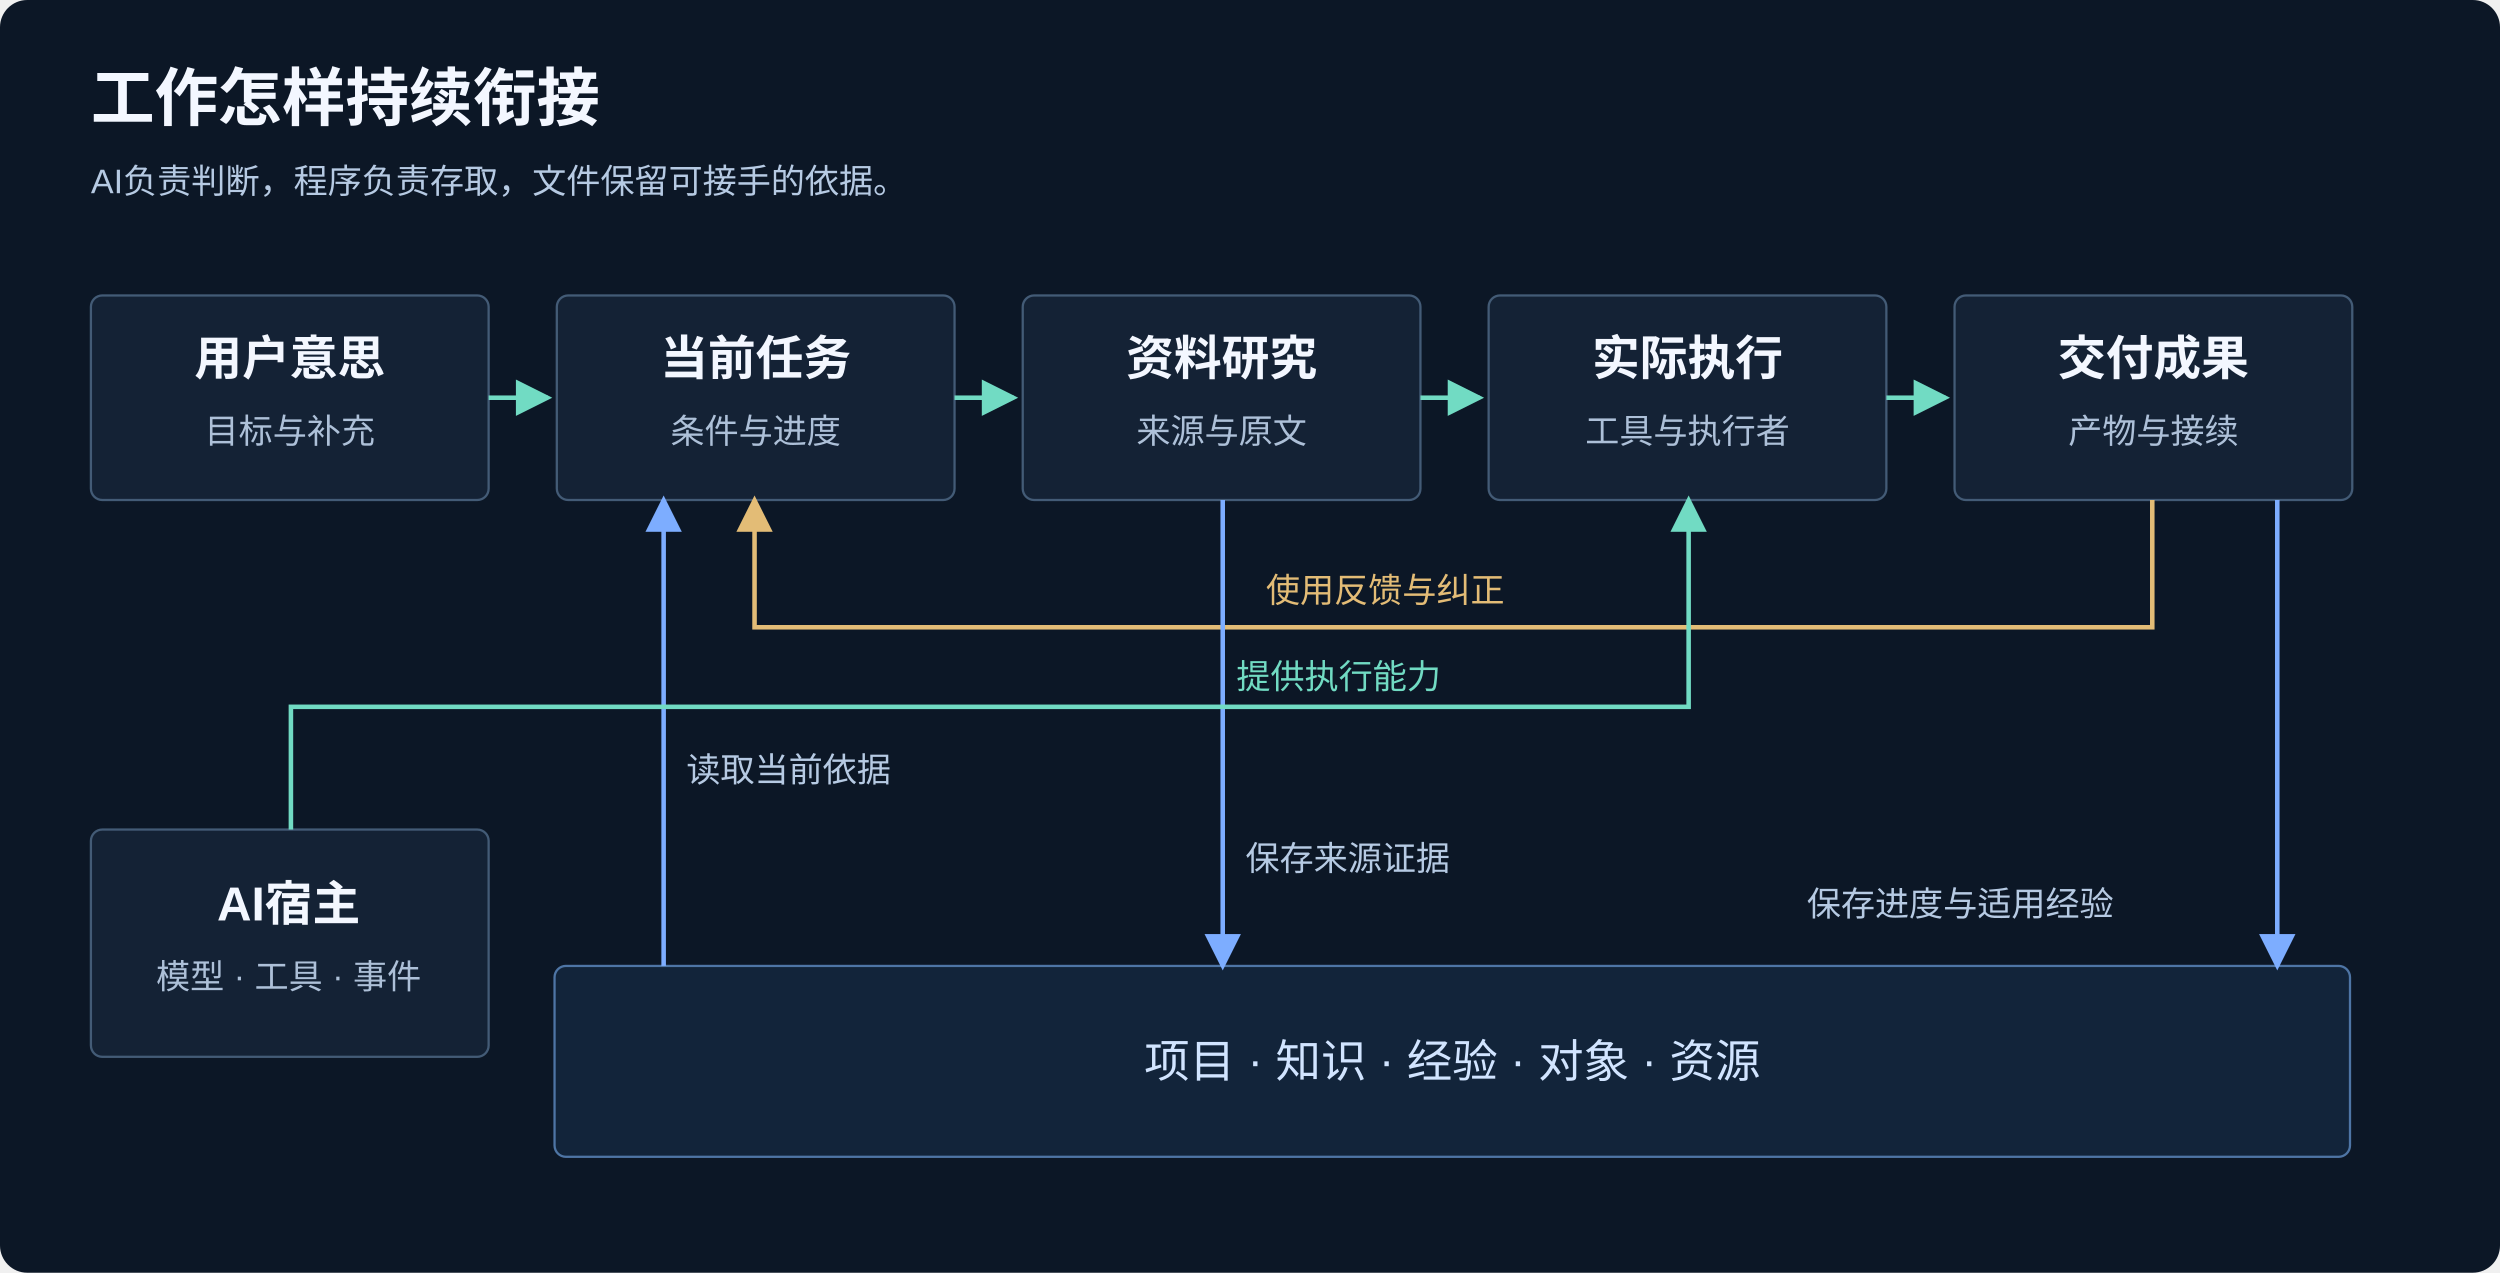
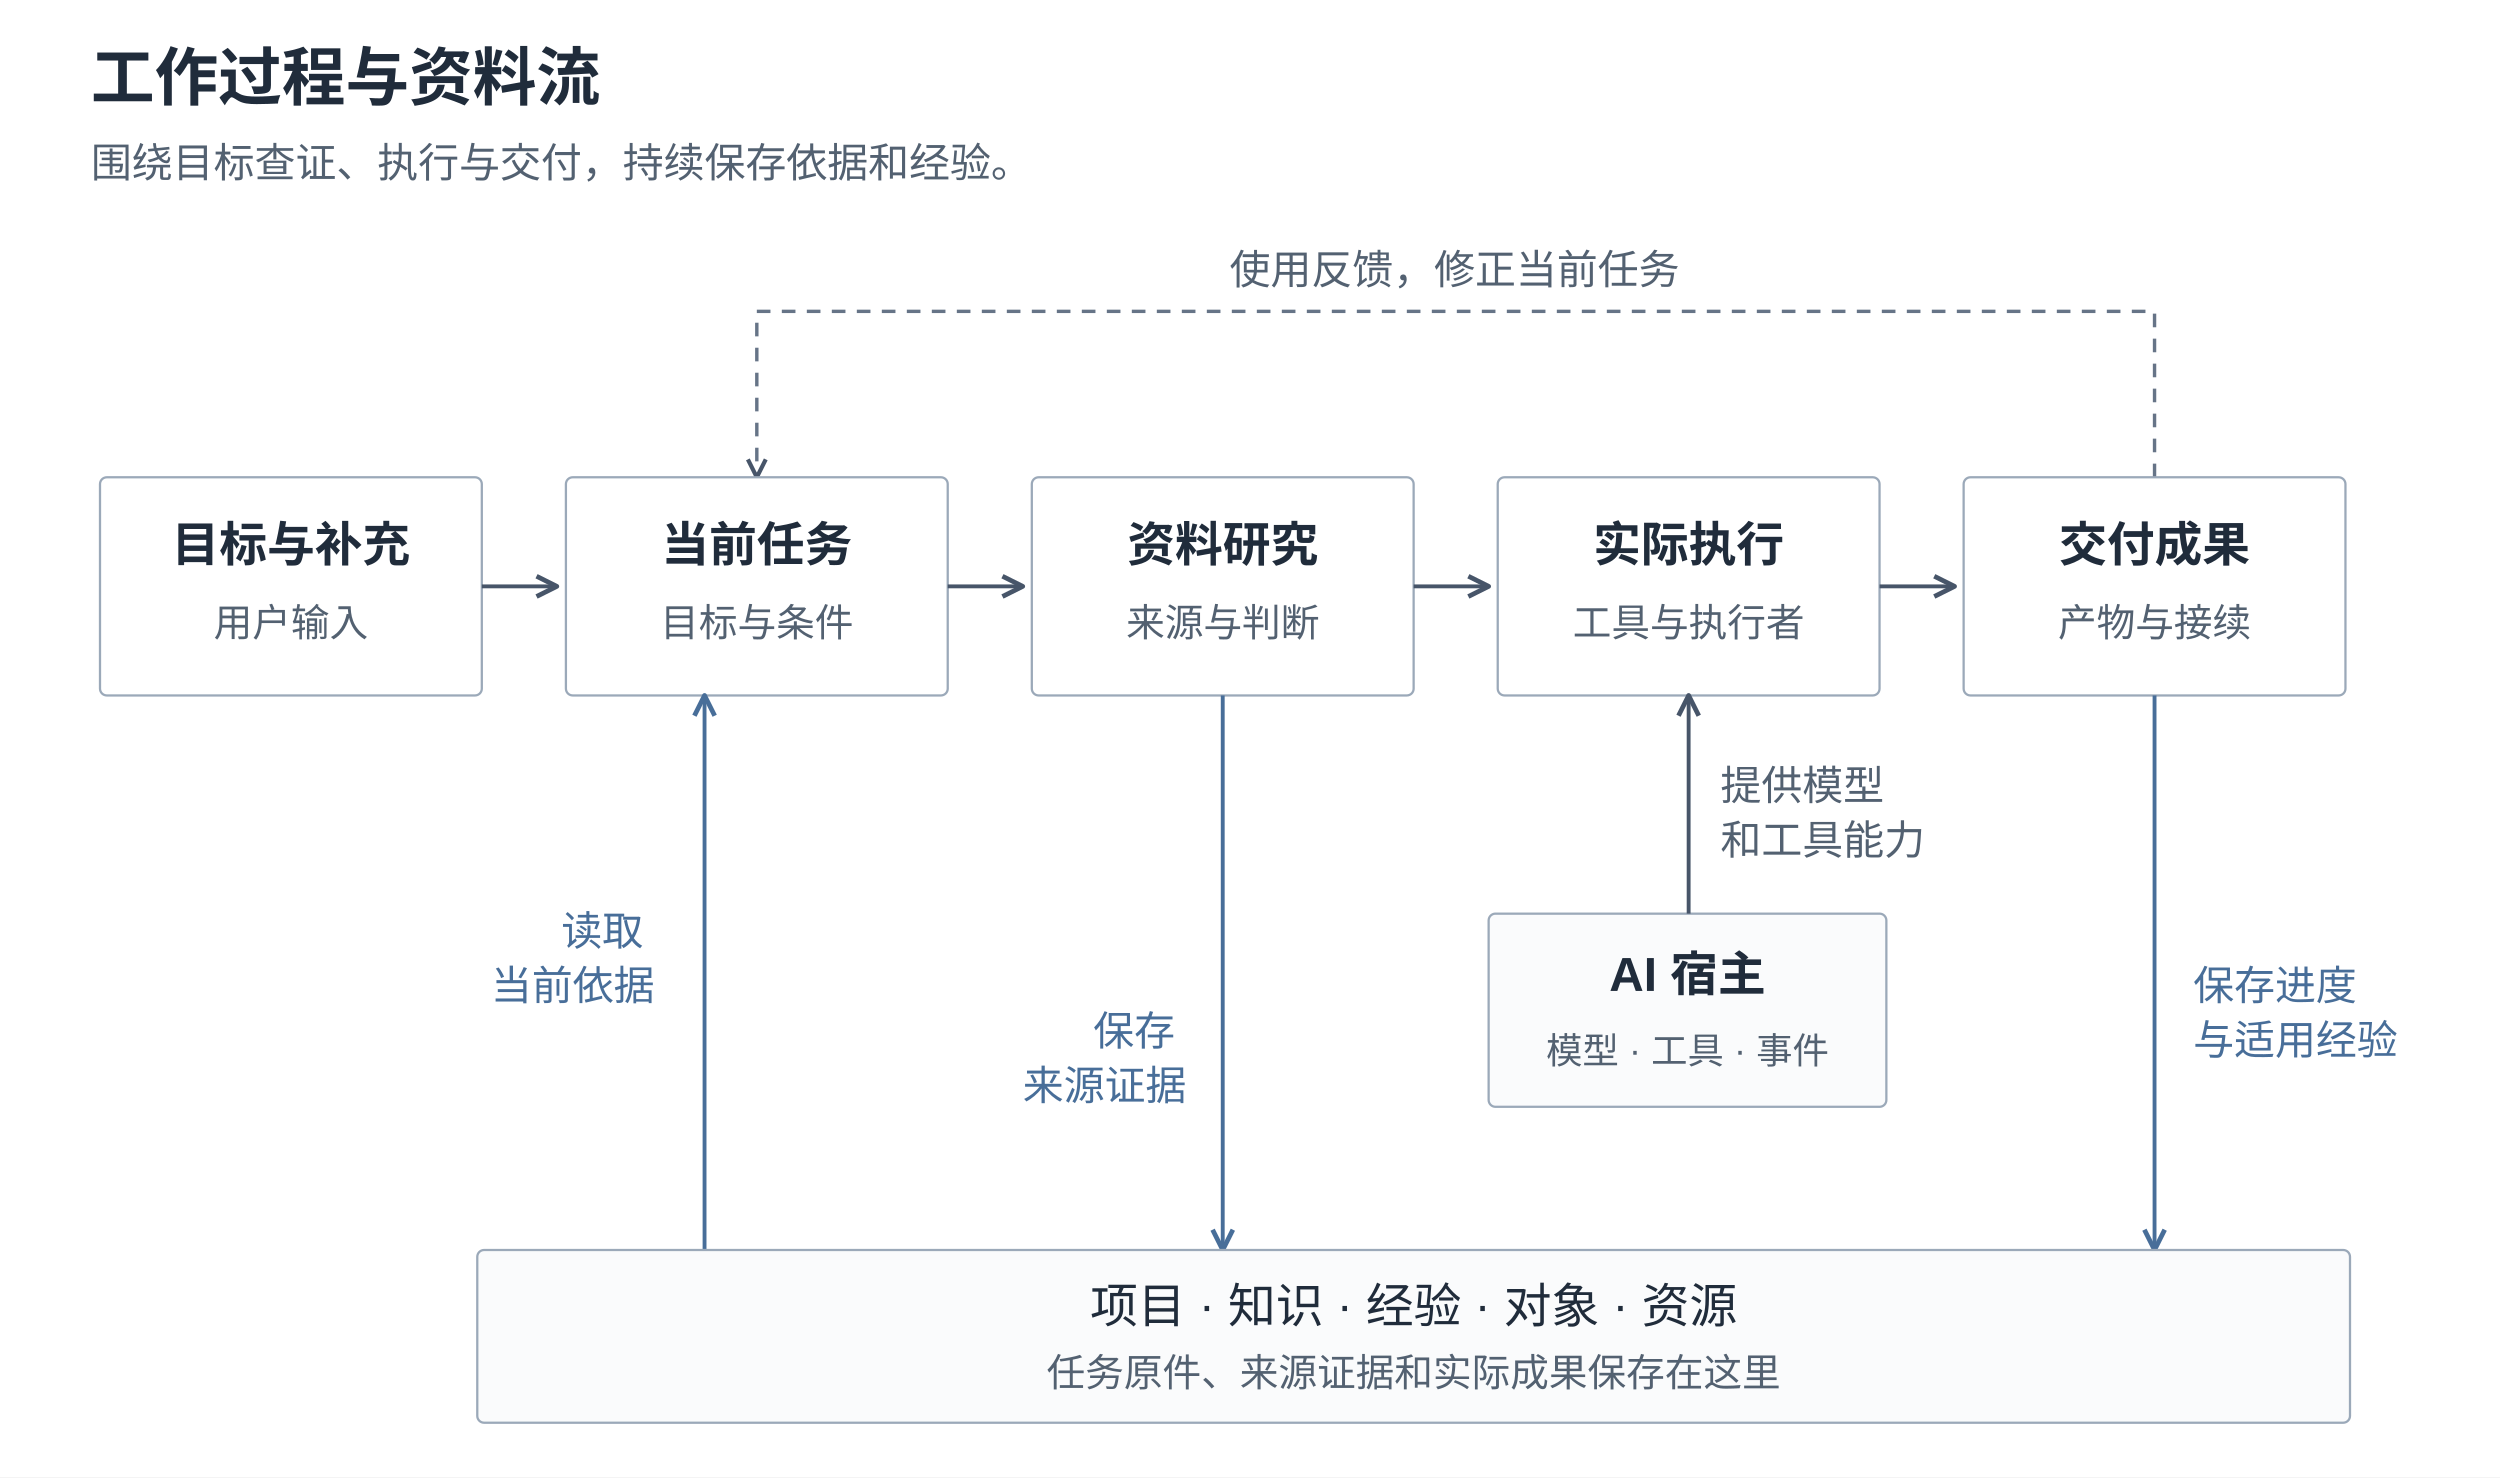
- <svg xmlns="http://www.w3.org/2000/svg" width="1100" height="560" viewBox="0 0 1100 560" role="img" aria-labelledby="title desc">
+ <svg xmlns="http://www.w3.org/2000/svg" width="1100" height="650" viewBox="0 0 1100 650" fill="#202c3b" role="img" aria-labelledby="title description">
  <defs>
-     <marker id="work" markerWidth="8" markerHeight="8" refX="7" refY="4" orient="auto">
-       <path d="M0 0L8 4L0 8" style="fill:#71dbc3" />
+     <marker id="work" viewBox="0 0 8 8" markerWidth="7" markerHeight="7" refX="7" refY="4" orient="auto">
+       <path d="M1 1L7 4L1 7" fill="none" stroke="#475569" stroke-width="1.4" stroke-linejoin="round" />
    </marker>
-     <marker id="data" markerWidth="8" markerHeight="8" refX="7" refY="4" orient="auto">
-       <path d="M0 0L8 4L0 8" style="fill:#7dadff" />
-     </marker>
-     <marker id="feedback" markerWidth="8" markerHeight="8" refX="7" refY="4" orient="auto">
-       <path d="M0 0L8 4L0 8" style="fill:#e3bc76" />
+     <marker id="data" viewBox="0 0 8 8" markerWidth="7" markerHeight="7" refX="7" refY="4" orient="auto">
+       <path d="M1 1L7 4L1 7" fill="none" stroke="#486e99" stroke-width="1.4" stroke-linejoin="round" />
    </marker>
  </defs>
-   <style>text{font-family:Arial,'Microsoft YaHei',sans-serif}.node{fill:#f3f7ff;font-size:21px;font-weight:600}.sub{fill:#adc0d8;font-size:15px}.label{fill:#b6cae3;font-size:15px}path{fill:none;stroke-width:2}</style>
-   <rect width="1100" height="560" rx="12" fill="#0c1726" />
-   <text x="40" y="53" fill="#f3f7ff" font-size="28" font-weight="600">工作怎样持续衔接</text>
-   <text x="40" y="85" class="label">AI负责判断，程序负责存取，文件保留可接手的依据。</text>
-   <rect x="40" y="130" width="175" height="90" rx="5" fill="#142235" stroke="#435b76" />
-   <text x="127.5" y="165" text-anchor="middle" class="node">用户意思</text>
-   <text x="127.5" y="195" text-anchor="middle" class="sub">目标与补充</text>
-   <rect x="245" y="130" width="175" height="90" rx="5" fill="#142235" stroke="#435b76" />
-   <text x="332.5" y="165" text-anchor="middle" class="node">当前任务</text>
-   <text x="332.5" y="195" text-anchor="middle" class="sub">条件与进度</text>
-   <rect x="450" y="130" width="175" height="90" rx="5" fill="#142235" stroke="#435b76" />
-   <text x="537.5" y="165" text-anchor="middle" class="node">资料研究</text>
-   <text x="537.5" y="195" text-anchor="middle" class="sub">来源与原文</text>
-   <rect x="655" y="130" width="175" height="90" rx="5" fill="#142235" stroke="#435b76" />
-   <text x="742.5" y="165" text-anchor="middle" class="node">实际执行</text>
-   <text x="742.5" y="195" text-anchor="middle" class="sub">工具与执行者</text>
-   <rect x="860" y="130" width="175" height="90" rx="5" fill="#142235" stroke="#435b76" />
-   <text x="947.5" y="165" text-anchor="middle" class="node">交付成果</text>
-   <text x="947.5" y="195" text-anchor="middle" class="sub">产物与接续</text>
-   <path d="M215 175H241" stroke="#71dbc3" marker-end="url(#work)" />
-   <path d="M420 175H446" stroke="#71dbc3" marker-end="url(#work)" />
-   <path d="M625 175H651" stroke="#71dbc3" marker-end="url(#work)" />
-   <path d="M830 175H856" stroke="#71dbc3" marker-end="url(#work)" />
-   <path d="M947 220V276H332V220" stroke="#e3bc76" marker-end="url(#feedback)" />
-   <text x="557" y="265" style="fill:#e3bc76" font-size="15">使用反馈与纠正</text>
-   <rect x="244" y="425" width="790" height="84" rx="5" fill="#12243a" stroke="#4e75a5" />
-   <text x="639" y="474" text-anchor="middle" fill="#d1e4ff" font-size="20">项目 · 知识 · 经验 · 对象 · 资源</text>
-   <path d="M292 425V220" stroke="#7dadff" marker-end="url(#data)" />
-   <text x="302" y="344" class="label">读取当前依据</text>
-   <path d="M538 220V425" stroke="#7dadff" marker-end="url(#data)" />
-   <text x="548" y="383" class="label">保存来源证据</text>
-   <path d="M1002 220V425" stroke="#7dadff" marker-end="url(#data)" />
-   <text x="795" y="403" class="label">保存进度与适用经验</text>
-   <rect x="40" y="365" width="175" height="100" rx="5" fill="#142235" stroke="#435b76" />
-   <text x="127" y="405" text-anchor="middle" class="node">AI宿主</text>
-   <text x="127" y="435" text-anchor="middle" class="sub">模型 · 工具 · 事件</text>
-   <path d="M128 365V311H743V220" stroke="#71dbc3" marker-end="url(#work)" />
-   <text x="544" y="303" style="fill:#71dbc3" font-size="15">提供执行能力</text>
+   <style>text{font-family:Arial,'Microsoft YaHei',sans-serif}.work{fill:none;stroke:#475569;stroke-width:1.7}.data{fill:none;stroke:#486e99;stroke-width:1.7}.feedback{fill:none;stroke:#667487;stroke-width:1.5;stroke-dasharray:6 5}</style>
+   <rect width="1100" height="650" fill="#fff" />
+   <text x="40" y="44" font-size="28" font-weight="600">工作过程与资料流</text>
+   <text x="40" y="78" font-size="18" fill="#536171">围绕目标查证、执行与交付，持续保存依据和经验。</text>
+   <path d="M948 210V137H333V210" class="feedback" marker-end="url(#work)" />
+   <text x="640" y="125" text-anchor="middle" font-size="18" fill="#536171">使用反馈，修正当前任务</text>
+   <rect x="44" y="210" width="168" height="96" rx="3" fill="#fff" stroke="#9ba9b9" />
+   <text x="128" y="247" text-anchor="middle" font-size="21" font-weight="600">目标与补充</text>
+   <text x="128" y="280" text-anchor="middle" font-size="17" fill="#536171">用户输入</text>
+   <rect x="249" y="210" width="168" height="96" rx="3" fill="#fff" stroke="#9ba9b9" />
+   <text x="333" y="247" text-anchor="middle" font-size="21" font-weight="600">当前任务</text>
+   <text x="333" y="280" text-anchor="middle" font-size="17" fill="#536171">目标与条件</text>
+   <rect x="454" y="210" width="168" height="96" rx="3" fill="#fff" stroke="#9ba9b9" />
+   <text x="538" y="247" text-anchor="middle" font-size="21" font-weight="600">资料研究</text>
+   <text x="538" y="280" text-anchor="middle" font-size="17" fill="#536171">来源与判断</text>
+   <rect x="659" y="210" width="168" height="96" rx="3" fill="#fff" stroke="#9ba9b9" />
+   <text x="743" y="247" text-anchor="middle" font-size="21" font-weight="600">实际执行</text>
+   <text x="743" y="280" text-anchor="middle" font-size="17" fill="#536171">工具与执行者</text>
+   <rect x="864" y="210" width="168" height="96" rx="3" fill="#fff" stroke="#9ba9b9" />
+   <text x="948" y="247" text-anchor="middle" font-size="21" font-weight="600">交付成果</text>
+   <text x="948" y="280" text-anchor="middle" font-size="17" fill="#536171">产物与接续</text>
+   <path d="M212 258H245" class="work" marker-end="url(#work)" />
+   <path d="M417 258H450" class="work" marker-end="url(#work)" />
+   <path d="M622 258H655" class="work" marker-end="url(#work)" />
+   <path d="M827 258H860" class="work" marker-end="url(#work)" />
+   <path d="M310 550V306" class="data" marker-end="url(#data)" />
+   <text x="288" y="416" text-anchor="end" font-size="18" fill="#486e99">
+     <tspan x="288">读取</tspan>
+     <tspan x="288" dy="24">当前依据</tspan>
+   </text>
+   <path d="M538 306V550" class="data" marker-end="url(#data)" />
+   <text x="522" y="460" text-anchor="end" font-size="18" fill="#486e99">
+     <tspan x="522">保存</tspan>
+     <tspan x="522" dy="24">来源证据</tspan>
+   </text>
+   <path d="M948 306V550" class="data" marker-end="url(#data)" />
+   <text x="965" y="440" text-anchor="start" font-size="18" fill="#486e99">
+     <tspan x="965">保存进度</tspan>
+     <tspan x="965" dy="24">与适用经验</tspan>
+   </text>
+   <rect x="655" y="402" width="175" height="85" rx="3" fill="#fafbfc" stroke="#9ba9b9" />
+   <text x="742.5" y="436" text-anchor="middle" font-size="21" font-weight="600">AI 宿主</text>
+   <text x="742.5" y="468" text-anchor="middle" font-size="16" fill="#536171">模型 · 工具 · 事件</text>
+   <path d="M743 402V306" class="work" marker-end="url(#work)" />
+   <text x="757" y="352" text-anchor="start" font-size="18" fill="#536171">
+     <tspan x="757">提供模型</tspan>
+     <tspan x="757" dy="24">和工具能力</tspan>
+   </text>
+   <rect x="210" y="550" width="824" height="76" rx="3" fill="#fafbfc" stroke="#9ba9b9" />
+   <text x="622" y="582" text-anchor="middle" font-size="21">项目 · 知识 · 经验 · 对象 · 资源</text>
+   <text x="622" y="610" text-anchor="middle" font-size="17" fill="#536171">任务原件、来源证据和实际成果保存在这里</text>
</svg>
